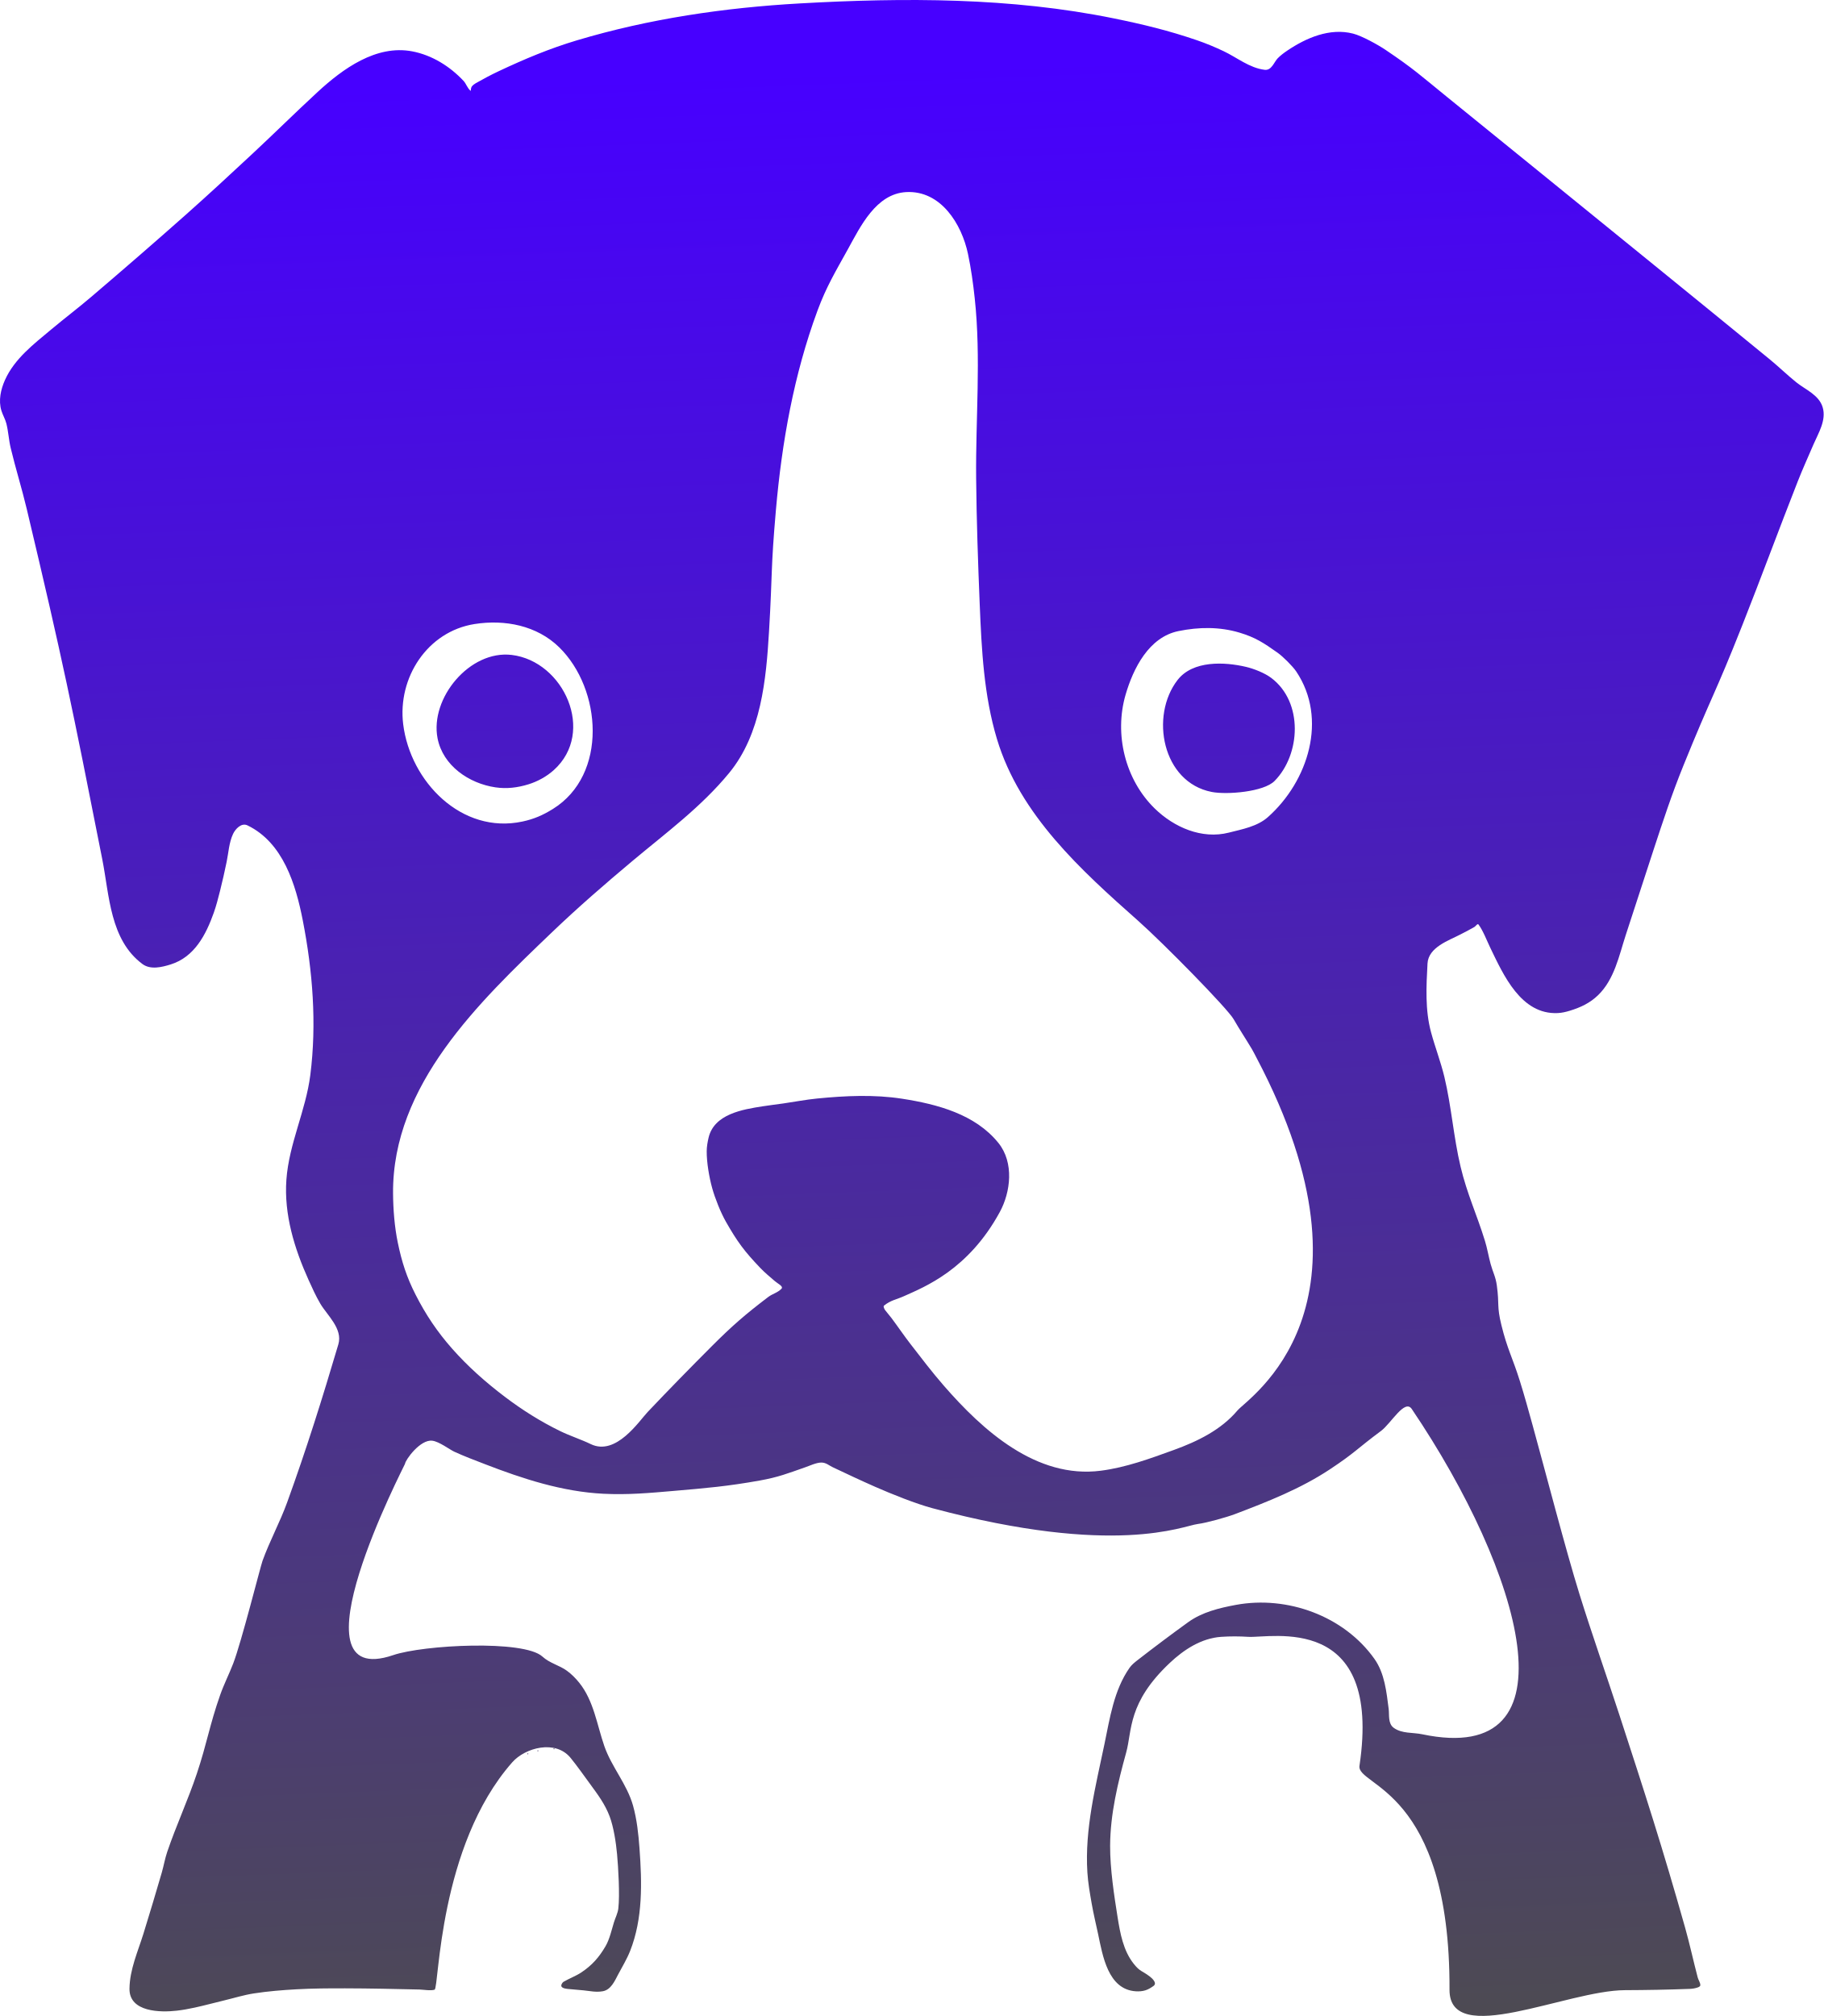
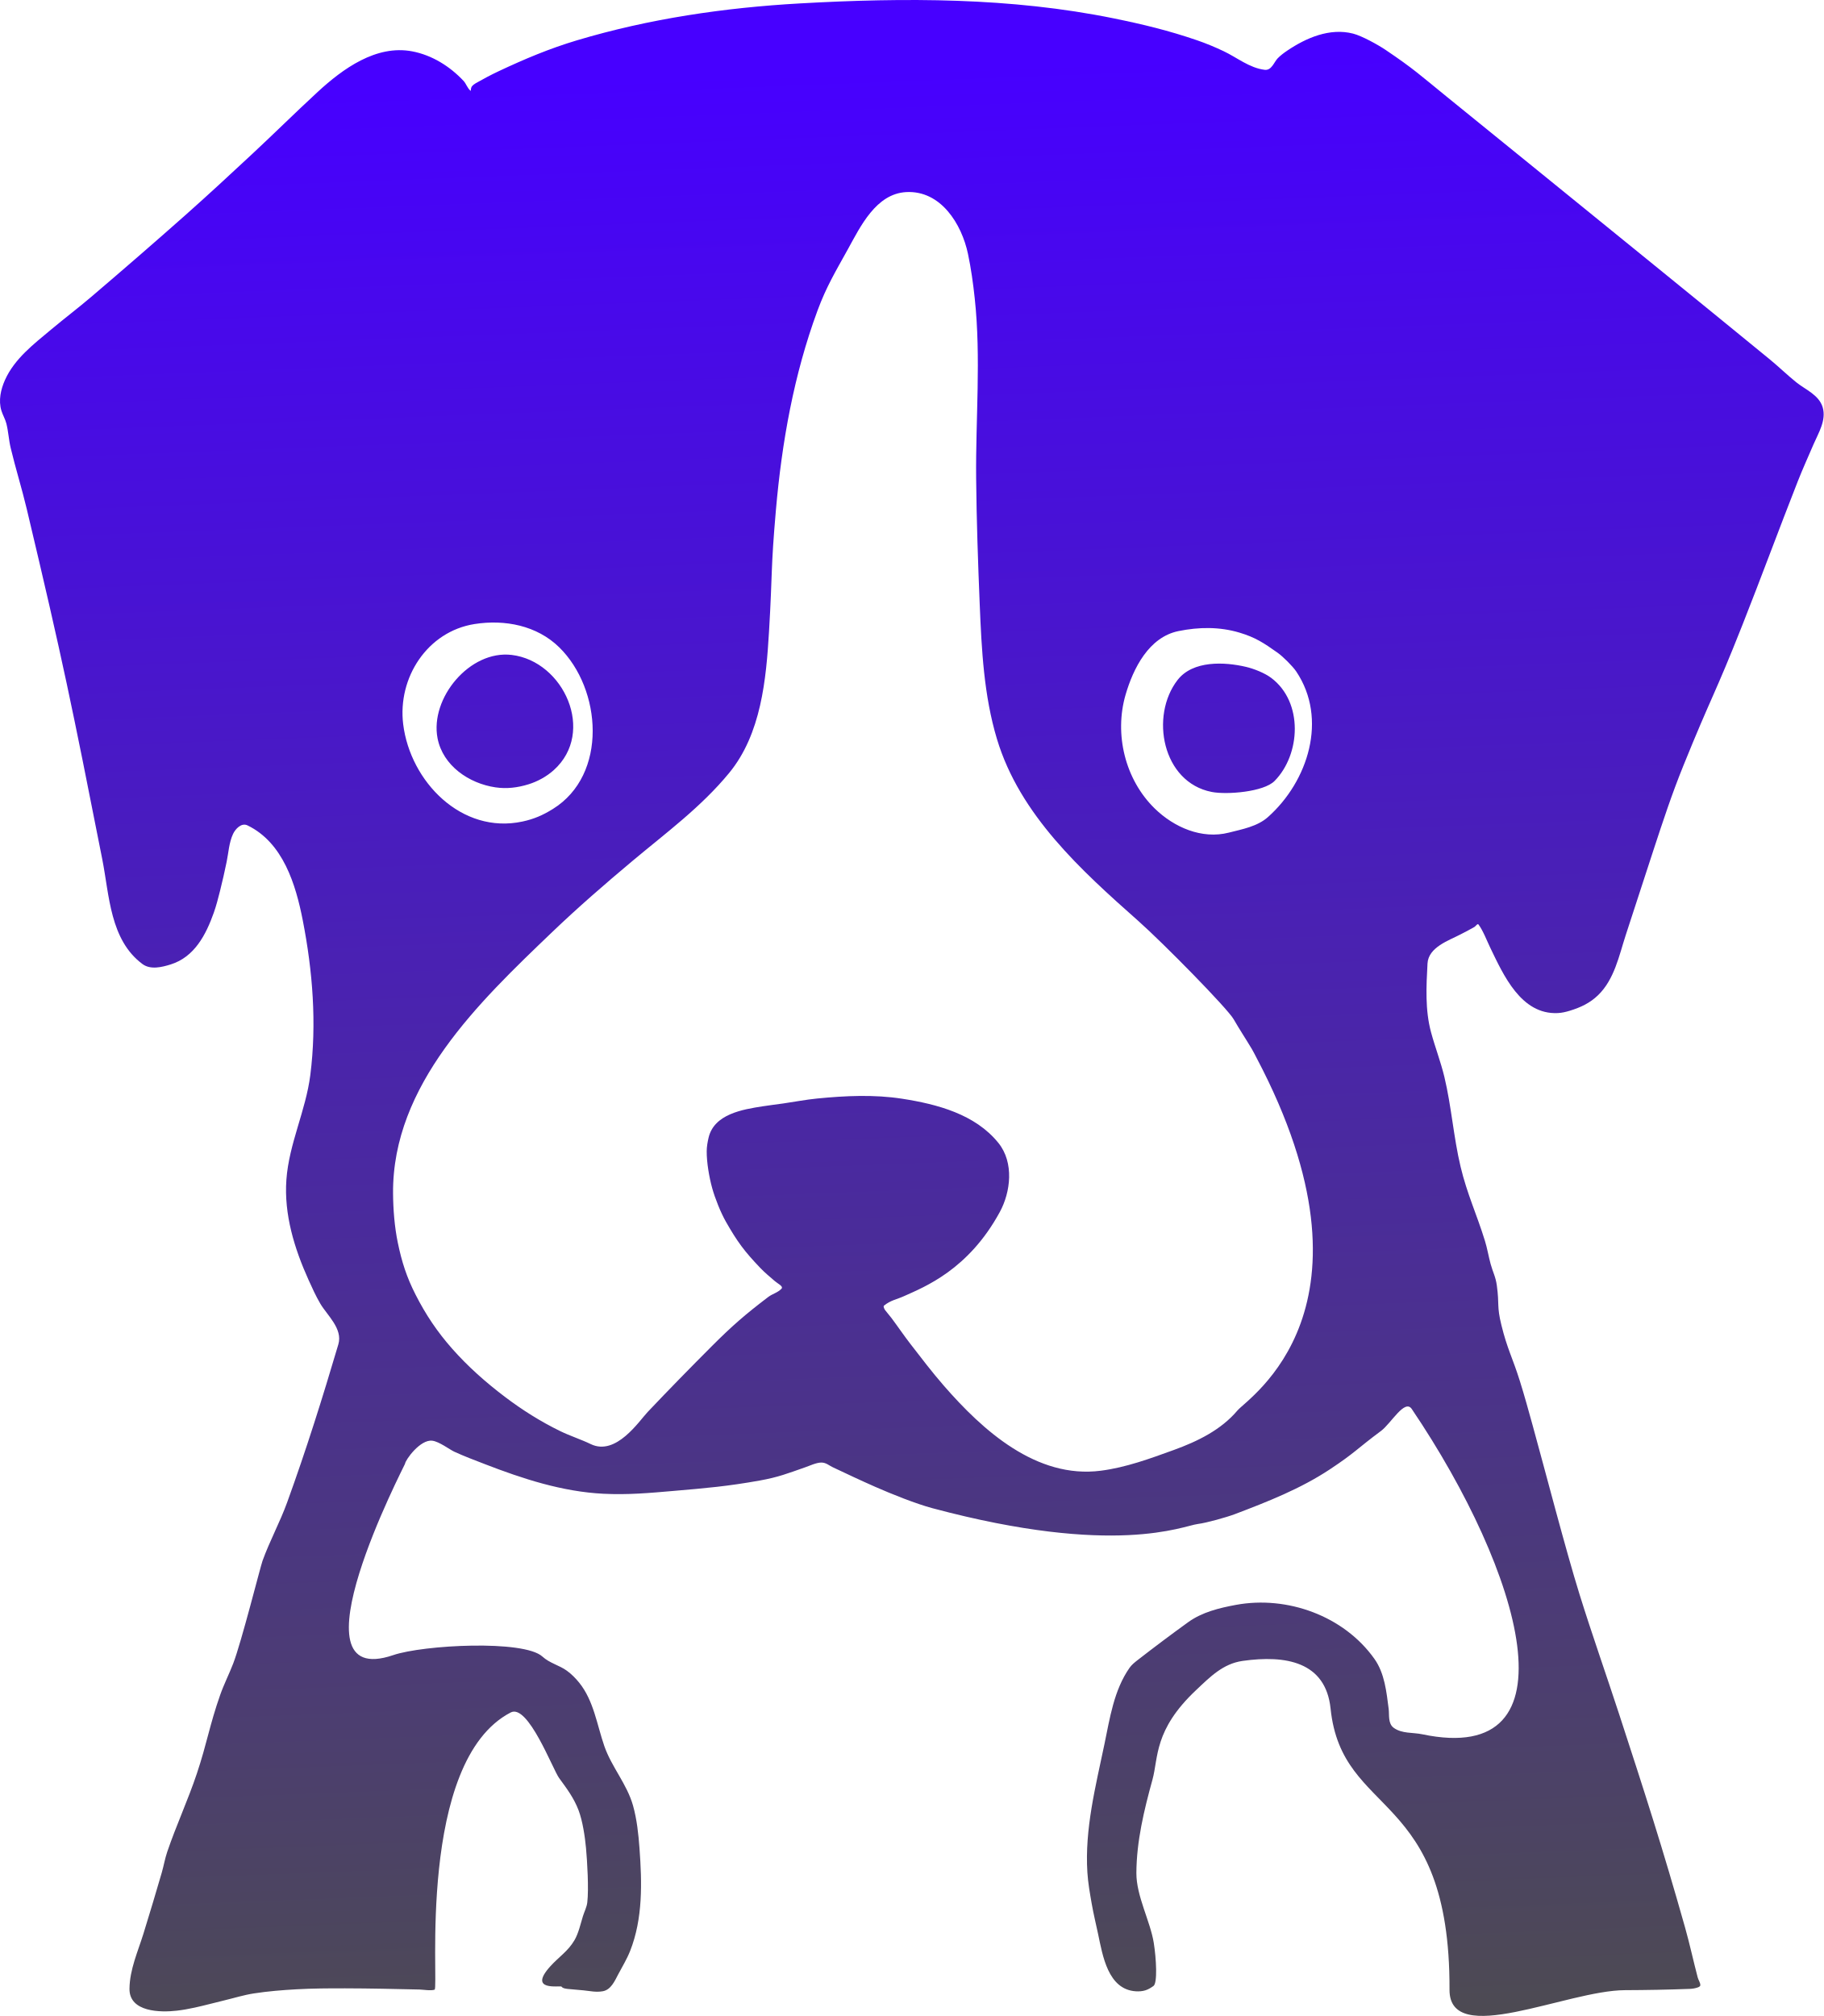
<svg xmlns="http://www.w3.org/2000/svg" width="100%" height="100%" viewBox="0 0 1774 1961" version="1.1" xml:space="preserve" style="fill-rule:evenodd;clip-rule:evenodd;stroke-linejoin:round;stroke-miterlimit:2;">
  <g id="Image">
    </g>
  <g id="path1" transform="matrix(0.979775,0,0,0.979775,-127.506,-45.3445)">
-     <path d="M258.691,2020.72C258.897,2001.63 267.039,1983.8 272.568,1965.97C278.803,1945.86 284.851,1925.68 290.729,1905.47C292.708,1898.66 293.859,1891.61 296.138,1884.89C305.042,1858.65 316.779,1833.42 325.564,1807.14C335.671,1776.91 338.167,1759.06 348.754,1728.97C352.488,1718.35 357.635,1708.28 361.681,1697.78C369.797,1676.72 388.608,1601.88 390.778,1595.87C397.888,1576.16 408.038,1557.65 415.185,1537.96C434.293,1485.31 450.164,1434.62 466.068,1380.93C470.665,1365.41 454.912,1352.03 448.191,1340.62C443.707,1333 440.062,1324.9 436.425,1316.85C422.42,1285.81 411.991,1251.94 414.48,1217.47C417.067,1181.66 433.734,1149.01 438.23,1113.56C444.719,1062.39 440.592,1010.41 430.735,959.966C423.795,924.457 411.227,882.866 375.899,865.739C369.69,862.73 363.723,869.461 361.495,874.264C357.446,882.992 357.067,892.75 355.148,901.966C353.16,911.515 351.05,921.042 348.66,930.497C346.793,937.881 344.932,945.289 342.382,952.465C334.65,974.229 323.222,996.429 299.581,1003.78C291.067,1006.42 279.641,1009.38 271.549,1003.36C239.274,979.339 238.763,935.224 231.699,899.466C201.464,746.406 192.761,703.263 156.668,551.466C151.844,531.177 145.575,511.251 140.736,490.966C138.85,483.059 138.471,474.837 136.508,466.949C135.383,462.431 132.87,458.359 131.511,453.906C128.446,443.863 130.901,432.909 135.061,423.583C144.498,402.425 163.761,387.797 180.919,373.432C193.988,362.49 207.596,352.198 220.567,341.141C252.195,314.182 283.621,286.982 314.702,259.394C337.005,239.597 358.879,219.322 380.704,198.999C402.533,178.673 423.728,157.671 445.658,137.453C470.336,114.701 503.576,90.454 539.38,97.261C559.083,101.007 576.878,112.156 590.452,126.689C593.004,129.423 594.254,134.048 597.355,136.391C597.814,136.739 597.511,135.246 597.677,134.694C597.95,133.786 598.059,132.754 598.668,132.028C599.758,130.73 601.136,129.652 602.611,128.817C609.998,124.632 617.496,120.625 625.178,117.011C650.953,104.886 675.629,94.484 702.964,86.311C774.819,64.825 849.485,53.893 924.248,49.677C1028.18,43.817 1133.61,43.673 1236.03,64.546C1265.08,70.465 1290.51,76.64 1318.58,86.256C1327.55,89.327 1336.31,92.995 1344.88,97.039C1358.24,103.341 1370.53,113.72 1385.74,115.598C1392.64,116.449 1395.1,107.833 1398.66,104.194C1401.51,101.285 1404.8,98.818 1408.18,96.539C1426.98,83.843 1450.39,73.723 1473.5,79.64C1482.36,81.907 1498.4,90.816 1505.86,95.855C1534.03,114.858 1540.34,121.049 1566.68,142.433C1597.34,167.322 1628.04,192.156 1658.68,217.068C1734.85,279.004 1811.17,340.767 1887.13,402.976C1896.18,410.388 1904.56,418.6 1913.68,425.924C1922.63,433.111 1936.11,438.334 1939.76,450.647C1943.57,463.539 1935.5,476.208 1930.72,487.321C1925.49,499.497 1920,511.569 1915.14,523.902C1896.42,571.457 1878.79,619.44 1859.99,666.966C1832.19,737.259 1829.91,736.169 1801.54,806.224C1789.87,835.047 1781.5,860.644 1771.79,890.162C1762.51,918.361 1753.34,946.597 1744.17,974.831C1737.56,995.203 1732.95,1018.65 1716.76,1034.31C1708.62,1042.17 1699.45,1046.43 1688.79,1049.71C1684.86,1050.92 1680.8,1051.87 1676.69,1052.06C1640.23,1053.74 1622.76,1014.16 1609.63,986.966C1606.5,980.483 1602.46,969.915 1598.03,964.096C1597.06,962.834 1595.34,965.792 1593.97,966.596C1589.48,969.239 1584.78,971.535 1580.16,973.966C1568.78,979.963 1548.29,986.579 1547.42,1002.92C1546.21,1025.53 1544.95,1048.88 1550.92,1071.05C1554.94,1085.97 1560.58,1100.44 1564.18,1115.47C1571.21,1144.83 1573.26,1175.25 1580.27,1204.62C1586.74,1231.72 1596.26,1251.68 1604.45,1278.22C1606.77,1285.72 1608.01,1293.52 1610.07,1301.1C1612.38,1309.56 1615.07,1313.76 1616.26,1322.54C1618.92,1342.08 1616.04,1342.5 1620.78,1361.8C1626.69,1385.89 1631.74,1393.79 1639.13,1417.39C1643.65,1431.81 1647.66,1446.4 1651.69,1460.97C1663.85,1504.9 1684.72,1585.38 1698.29,1628.93C1710.83,1669.2 1724.91,1708.97 1738,1749.06C1763.83,1828.25 1780.5,1879.8 1803.16,1959.97C1807.79,1976.35 1811.34,1993.02 1815.68,2009.48C1816.38,2012.1 1818.29,2014.48 1818.28,2017.19C1818.27,2018.34 1816.74,2019.05 1815.65,2019.43C1813.13,2020.31 1810.45,2020.74 1807.79,2020.84C1786.37,2021.64 1764.93,2022.03 1743.5,2022.11C1685.42,2022.32 1569.06,2079.79 1569.27,2021.71C1569.98,1821.73 1476.81,1819.92 1479.88,1799.35C1502.66,1646.71 1391.97,1672.76 1369.52,1671.33C1360.53,1670.76 1351.48,1670.72 1342.5,1671.34C1322.75,1672.71 1305.45,1684.12 1291.55,1697.22C1249.49,1736.85 1254.33,1764.14 1248.27,1786.12C1239.94,1816.32 1232.45,1847.28 1232.31,1878.8C1232.21,1901.59 1236.33,1928.4 1239.74,1949.78C1242.28,1965.64 1245.37,1982.87 1255.71,1995.88C1262.24,2004.1 1263.8,2002.47 1271.89,2008.71C1273.79,2010.17 1279.43,2015.05 1275.37,2017.94C1272.85,2019.73 1270.15,2021.42 1267.19,2022.31C1264.21,2023.22 1261,2023.43 1257.89,2023.24C1230.05,2021.54 1224.88,1987.51 1220.36,1966.33C1218.2,1956.22 1215.75,1946.15 1213.98,1935.96C1212.2,1925.77 1210.38,1915.54 1209.73,1905.21C1207,1862.21 1217.91,1819.77 1226.61,1778.14C1232.02,1752.28 1236.01,1724.32 1251.63,1702.03C1253.74,1699.02 1256.71,1696.67 1259.61,1694.41C1276.13,1681.57 1292.87,1669 1309.84,1656.76C1323.67,1646.78 1340.77,1642.64 1357.22,1639.6C1408.11,1630.19 1464.49,1650.55 1494.73,1693.23C1504.92,1707.61 1506.67,1726 1508.86,1742.82C1509.64,1748.81 1507.98,1757.38 1513.9,1761.67C1522.09,1767.61 1532.85,1766.1 1542.12,1768.05C1697.72,1800.76 1641.39,1607.36 1531.81,1445.14C1524.81,1434.78 1511.3,1459.44 1501.27,1466.9C1476.96,1484.97 1475.74,1488.32 1450.44,1505.07C1421.36,1524.33 1388.61,1537.2 1356.18,1549.5C1348.03,1552.59 1328.01,1558.23 1319.32,1559.3C1304.63,1561.13 1237.44,1592.15 1056.06,1543.67C1039.24,1539.17 1015.1,1529.44 999.18,1522.44C985.025,1516.22 971.038,1509.62 957.059,1503.01C953.09,1501.13 950.25,1498.26 945.499,1498.3C940.658,1498.34 934.126,1501.4 929.729,1502.95C912.254,1509.09 902.885,1512.82 884.579,1516.12C852.519,1521.88 831.098,1523.69 798.68,1526.48C774.59,1528.56 753.425,1530.48 729.204,1529.28C688.364,1527.25 649.087,1514.41 611.265,1499.76C601.17,1495.85 591.01,1492.06 581.18,1487.53C576.415,1485.33 566.321,1477.53 559.376,1476.62C547.394,1475.06 532.564,1495.73 532.236,1499.58C532.152,1500.56 415.138,1725.33 520.465,1689.5C550.579,1679.25 650.266,1674.1 668.66,1690.92C675.87,1697.51 685.421,1699.5 692.95,1704.97C697.56,1708.32 701.649,1712.44 705.224,1716.88C719.656,1734.79 722.863,1758.84 730.131,1779.78C737.356,1800.59 752.637,1817.52 758.635,1838.88C762.463,1852.51 764.031,1867.26 765.058,1881.31C767.544,1915.33 768.516,1951.02 755.689,1983.34C752.496,1991.38 747.935,1998.82 743.886,2006.47C740.545,2012.78 736.776,2021.78 728.551,2023.2C721.773,2024.37 716.295,2022.99 709.605,2022.31C704.56,2021.79 699.498,2021.46 694.453,2020.95C692.634,2020.76 688.923,2020.48 687.679,2018.62C686.736,2017.21 688.485,2014.48 689.547,2013.85C695.301,2010.46 701.711,2008.22 707.268,2004.52C718,1997.37 724.864,1989.56 731.341,1978.48C735.336,1971.64 737.398,1962.27 739.668,1954.83C741.077,1950.21 743.477,1945.82 744.04,1941.02C745.613,1927.62 744.01,1900.36 742.775,1887.03C741.732,1875.77 739.427,1860.17 735.38,1849.51C730.74,1837.29 723.689,1827.96 716.075,1817.53C709.709,1808.82 703.495,1799.98 696.708,1791.59C681.737,1773.08 651.5,1781.39 638.736,1795.87C565.256,1879.25 566.156,2020.05 561.611,2021.63C557.953,2022.91 550.135,2021.55 546.492,2021.47C521.983,2020.93 497.473,2020.34 472.958,2020.3C456.799,2020.27 440.625,2020.35 424.49,2021.25C410.355,2022.03 396.208,2023.19 382.215,2025.34C372.25,2026.87 362.579,2029.92 352.775,2032.27C342.964,2034.62 333.231,2037.3 323.373,2039.44C317.553,2040.71 311.681,2041.78 305.765,2042.47C289.688,2044.35 258.439,2044.08 258.693,2020.72L258.691,2020.72ZM680.678,1782.47C680.678,1782.4 680.662,1782.33 680.635,1782.28C680.573,1782.14 680.458,1782.02 680.313,1781.98C680.005,1781.9 679.686,1782.15 679.678,1782.47C679.671,1782.72 679.914,1782.96 680.167,1782.97C680.432,1782.98 680.678,1782.73 680.678,1782.47ZM1223.09,1506.4C1248.16,1503.16 1272.1,1494.32 1295.69,1485.76C1319.04,1477.29 1342.45,1465.92 1358.78,1446.55C1369.48,1433.86 1508.87,1345.39 1377.68,1096.47C1376.17,1093.61 1374.76,1090.69 1373.11,1087.9C1367.17,1077.91 1360.72,1068.23 1354.93,1058.14C1348.72,1047.32 1285.02,982.531 1260.26,960.574C1203.41,910.181 1142.66,855.313 1119.97,780.032C1106.93,736.769 1104.69,691.115 1102.84,646.319C1101.13,604.604 1099.69,562.867 1099.29,521.118C1098.71,461.642 1104.27,401.842 1097.89,342.468C1096.3,327.662 1094.26,312.869 1091.18,298.299C1084.91,268.636 1064.21,235.152 1029.86,236.987C999.882,238.588 984.407,271.167 971.979,293.663C959.777,315.749 950.579,330.855 941.791,354.632C918.3,418.186 906.381,485.4 900.488,552.704C895.221,612.864 897.236,612.862 893.66,673.116C890.824,720.889 885.853,775.031 854.052,813.694C826.196,847.559 791.709,872.851 758.223,900.897C730.7,923.949 703.894,947.202 677.956,972.042C605.996,1040.96 519.536,1123.25 520.376,1231.13C520.5,1247.09 521.848,1264.34 525.088,1280C529.037,1299.08 533.866,1314.19 542.725,1331.59C552.866,1351.51 564.232,1368.47 579.034,1385.23C594.802,1403.1 612.423,1418.65 631.378,1433.03C648.578,1446.07 666.886,1457.6 686.304,1467.07C696.194,1471.89 706.772,1475.21 716.678,1479.99C741.746,1492.11 764.715,1457.02 773.178,1448.09C794.138,1425.96 815.465,1404.19 837.002,1382.62C857.004,1362.6 870.161,1351.19 892.687,1334.06C897.217,1330.61 901.915,1329.89 906.011,1325.75C907.471,1324.27 905.285,1322.51 904.518,1321.9C902.871,1320.59 901.015,1319.54 899.417,1318.16C894.483,1313.91 889.44,1309.76 884.944,1305.05C869.082,1288.44 862.254,1279.21 850.88,1259.27C845.683,1250.15 840.05,1236.01 837.244,1225.92C834.255,1215.17 831.705,1200.36 831.788,1189.15C831.82,1184.71 832.605,1180.28 833.598,1175.95C839.035,1152.25 867.512,1147.72 887.481,1144.6C894.23,1143.54 901.02,1142.76 907.782,1141.79C918.986,1140.19 930.116,1138 941.38,1136.89C969.404,1134.13 997.943,1132.76 1025.9,1137.11C1060.55,1142.5 1098.4,1152.42 1121.42,1181.02C1137.16,1200.58 1133.52,1229.83 1122.8,1249.54C1091.54,1307.01 1048.05,1323.9 1027.68,1333.09C1020.07,1336.53 1014.45,1337.1 1007.78,1342.52C1006.73,1343.38 1008.5,1346.42 1008.88,1346.92C1010.89,1349.62 1013.19,1352.09 1015.21,1354.79C1021.56,1363.27 1027.48,1372.06 1033.96,1380.44C1044.77,1394.41 1055.48,1408.5 1067.07,1421.83C1105.75,1466.32 1159.07,1514.66 1223.09,1506.4L1223.09,1506.4ZM1350.18,872.906C1363.22,869.572 1378.39,866.894 1388.95,857.514C1428.94,821.979 1448.63,760.026 1417.14,712.994C1413.6,707.701 1403.81,698.028 1398.7,694.398C1384.69,684.457 1376.45,679.079 1360.9,674.402C1340.97,668.404 1320.49,668.697 1300.22,672.812C1270.72,678.801 1255.26,709.93 1247.67,735.969C1236.23,775.261 1247.17,820.273 1276.63,848.991C1295.7,867.586 1323.33,879.768 1350.18,872.906ZM1333.18,832.523C1283.96,822.936 1271.72,756.914 1299.28,721.37C1314.47,701.776 1345.99,703.342 1367.26,708.359C1375.12,710.213 1385.74,714.407 1392.27,719.311C1424.32,743.405 1421.51,795.391 1395.54,821.657C1384.82,832.496 1348.28,835.466 1333.18,832.523ZM648.959,861.878C660.433,859.405 669.131,855.586 679.076,849.418C733.829,815.456 727.571,730.369 685.406,688.987C663.223,667.215 631.314,661.099 601.295,665.829C554.375,673.223 524.742,719.212 530.439,765.322C537.451,822.081 588.416,874.924 648.959,861.878ZM622.059,827.966C595.761,824.113 569.793,806.425 564.542,779.162C556.894,739.447 596.511,691.449 638.238,696.502C689.864,702.754 721.857,773.141 679.964,810.829C672.834,817.243 663.811,822.189 654.661,824.997C643.945,828.284 633.224,829.602 622.059,827.966ZM653.678,1787.47C653.678,1787.16 653.997,1786.89 654.3,1786.98C654.451,1787.03 654.562,1787.14 654.633,1787.27C654.662,1787.33 654.678,1787.4 654.678,1787.47C654.678,1787.53 654.662,1787.61 654.633,1787.66C654.562,1787.8 654.451,1787.91 654.3,1787.95C653.997,1788.04 653.678,1787.78 653.678,1787.47ZM663.678,1784.47C663.678,1784.2 663.924,1783.95 664.189,1783.96C664.442,1783.97 664.685,1784.21 664.678,1784.47C664.67,1784.78 664.351,1785.04 664.043,1784.95C663.898,1784.91 663.783,1784.79 663.721,1784.66C663.694,1784.6 663.678,1784.53 663.678,1784.47Z" style="fill:url(#_Linear1);fill-rule:nonzero;" />
+     <path d="M258.691,2020.72C258.897,2001.63 267.039,1983.8 272.568,1965.97C278.803,1945.86 284.851,1925.68 290.729,1905.47C292.708,1898.66 293.859,1891.61 296.138,1884.89C305.042,1858.65 316.779,1833.42 325.564,1807.14C335.671,1776.91 338.167,1759.06 348.754,1728.97C352.488,1718.35 357.635,1708.28 361.681,1697.78C369.797,1676.72 388.608,1601.88 390.778,1595.87C397.888,1576.16 408.038,1557.65 415.185,1537.96C434.293,1485.31 450.164,1434.62 466.068,1380.93C470.665,1365.41 454.912,1352.03 448.191,1340.62C443.707,1333 440.062,1324.9 436.425,1316.85C422.42,1285.81 411.991,1251.94 414.48,1217.47C417.067,1181.66 433.734,1149.01 438.23,1113.56C444.719,1062.39 440.592,1010.41 430.735,959.966C423.795,924.457 411.227,882.866 375.899,865.739C369.69,862.73 363.723,869.461 361.495,874.264C357.446,882.992 357.067,892.75 355.148,901.966C353.16,911.515 351.05,921.042 348.66,930.497C346.793,937.881 344.932,945.289 342.382,952.465C334.65,974.229 323.222,996.429 299.581,1003.78C291.067,1006.42 279.641,1009.38 271.549,1003.36C239.274,979.339 238.763,935.224 231.699,899.466C201.464,746.406 192.761,703.263 156.668,551.466C151.844,531.177 145.575,511.251 140.736,490.966C138.85,483.059 138.471,474.837 136.508,466.949C135.383,462.431 132.87,458.359 131.511,453.906C128.446,443.863 130.901,432.909 135.061,423.583C144.498,402.425 163.761,387.797 180.919,373.432C193.988,362.49 207.596,352.198 220.567,341.141C252.195,314.182 283.621,286.982 314.702,259.394C337.005,239.597 358.879,219.322 380.704,198.999C402.533,178.673 423.728,157.671 445.658,137.453C470.336,114.701 503.576,90.454 539.38,97.261C559.083,101.007 576.878,112.156 590.452,126.689C593.004,129.423 594.254,134.048 597.355,136.391C597.814,136.739 597.511,135.246 597.677,134.694C597.95,133.786 598.059,132.754 598.668,132.028C599.758,130.73 601.136,129.652 602.611,128.817C609.998,124.632 617.496,120.625 625.178,117.011C650.953,104.886 675.629,94.484 702.964,86.311C774.819,64.825 849.485,53.893 924.248,49.677C1028.18,43.817 1133.61,43.673 1236.03,64.546C1265.08,70.465 1290.51,76.64 1318.58,86.256C1327.55,89.327 1336.31,92.995 1344.88,97.039C1358.24,103.341 1370.53,113.72 1385.74,115.598C1392.64,116.449 1395.1,107.833 1398.66,104.194C1401.51,101.285 1404.8,98.818 1408.18,96.539C1426.98,83.843 1450.39,73.723 1473.5,79.64C1482.36,81.907 1498.4,90.816 1505.86,95.855C1534.03,114.858 1540.34,121.049 1566.68,142.433C1597.34,167.322 1628.04,192.156 1658.68,217.068C1734.85,279.004 1811.17,340.767 1887.13,402.976C1896.18,410.388 1904.56,418.6 1913.68,425.924C1922.63,433.111 1936.11,438.334 1939.76,450.647C1943.57,463.539 1935.5,476.208 1930.72,487.321C1925.49,499.497 1920,511.569 1915.14,523.902C1896.42,571.457 1878.79,619.44 1859.99,666.966C1832.19,737.259 1829.91,736.169 1801.54,806.224C1789.87,835.047 1781.5,860.644 1771.79,890.162C1762.51,918.361 1753.34,946.597 1744.17,974.831C1737.56,995.203 1732.95,1018.65 1716.76,1034.31C1708.62,1042.17 1699.45,1046.43 1688.79,1049.71C1684.86,1050.92 1680.8,1051.87 1676.69,1052.06C1640.23,1053.74 1622.76,1014.16 1609.63,986.966C1606.5,980.483 1602.46,969.915 1598.03,964.096C1597.06,962.834 1595.34,965.792 1593.97,966.596C1589.48,969.239 1584.78,971.535 1580.16,973.966C1568.78,979.963 1548.29,986.579 1547.42,1002.92C1546.21,1025.53 1544.95,1048.88 1550.92,1071.05C1554.94,1085.97 1560.58,1100.44 1564.18,1115.47C1571.21,1144.83 1573.26,1175.25 1580.27,1204.62C1586.74,1231.72 1596.26,1251.68 1604.45,1278.22C1606.77,1285.72 1608.01,1293.52 1610.07,1301.1C1612.38,1309.56 1615.07,1313.76 1616.26,1322.54C1618.92,1342.08 1616.04,1342.5 1620.78,1361.8C1626.69,1385.89 1631.74,1393.79 1639.13,1417.39C1643.65,1431.81 1647.66,1446.4 1651.69,1460.97C1663.85,1504.9 1684.72,1585.38 1698.29,1628.93C1710.83,1669.2 1724.91,1708.97 1738,1749.06C1763.83,1828.25 1780.5,1879.8 1803.16,1959.97C1807.79,1976.35 1811.34,1993.02 1815.68,2009.48C1816.38,2012.1 1818.29,2014.48 1818.28,2017.19C1818.27,2018.34 1816.74,2019.05 1815.65,2019.43C1813.13,2020.31 1810.45,2020.74 1807.79,2020.84C1786.37,2021.64 1764.93,2022.03 1743.5,2022.11C1685.42,2022.32 1569.06,2079.79 1569.27,2021.71C1569.98,1821.73 1462.57,1851.94 1451.19,1742.58C1446.33,1695.86 1406.48,1689.23 1363.92,1695.22C1344.31,1697.98 1331.52,1711.16 1317.62,1724.26C1275.56,1763.89 1280.4,1791.18 1274.34,1813.16C1266.01,1843.36 1258.51,1874.32 1258.38,1905.84C1258.28,1928.63 1272.23,1953.76 1275.64,1975.13C1278.17,1990.99 1279.43,2015.05 1275.37,2017.94C1272.85,2019.73 1270.15,2021.42 1267.19,2022.31C1264.21,2023.22 1261,2023.43 1257.89,2023.24C1230.05,2021.54 1224.88,1987.51 1220.36,1966.33C1218.2,1956.22 1215.75,1946.15 1213.98,1935.96C1212.2,1925.77 1210.38,1915.54 1209.73,1905.21C1207,1862.21 1217.91,1819.77 1226.61,1778.14C1232.02,1752.28 1236.01,1724.32 1251.63,1702.03C1253.74,1699.02 1256.71,1696.67 1259.61,1694.41C1276.13,1681.57 1292.87,1669 1309.84,1656.76C1323.67,1646.78 1340.77,1642.64 1357.22,1639.6C1408.11,1630.19 1464.49,1650.55 1494.73,1693.23C1504.92,1707.61 1506.67,1726 1508.86,1742.82C1509.64,1748.81 1507.98,1757.38 1513.9,1761.67C1522.09,1767.61 1532.85,1766.1 1542.12,1768.05C1697.72,1800.76 1641.39,1607.36 1531.81,1445.14C1524.81,1434.78 1511.3,1459.44 1501.27,1466.9C1476.96,1484.97 1475.74,1488.32 1450.44,1505.07C1421.36,1524.33 1388.61,1537.2 1356.18,1549.5C1348.03,1552.59 1328.01,1558.23 1319.32,1559.3C1304.63,1561.13 1237.44,1592.15 1056.06,1543.67C1039.24,1539.17 1015.1,1529.44 999.18,1522.44C985.025,1516.22 971.038,1509.62 957.059,1503.01C953.09,1501.13 950.25,1498.26 945.499,1498.3C940.658,1498.34 934.126,1501.4 929.729,1502.95C912.254,1509.09 902.885,1512.82 884.579,1516.12C852.519,1521.88 831.098,1523.69 798.68,1526.48C774.59,1528.56 753.425,1530.48 729.204,1529.28C688.364,1527.25 649.087,1514.41 611.265,1499.76C601.17,1495.85 591.01,1492.06 581.18,1487.53C576.415,1485.33 566.321,1477.53 559.376,1476.62C547.394,1475.06 532.564,1495.73 532.236,1499.58C532.152,1500.56 415.138,1725.33 520.465,1689.5C550.579,1679.25 650.266,1674.1 668.66,1690.92C675.87,1697.51 685.421,1699.5 692.95,1704.97C697.56,1708.32 701.649,1712.44 705.224,1716.88C719.656,1734.79 722.863,1758.84 730.131,1779.78C737.356,1800.59 752.637,1817.52 758.635,1838.88C762.463,1852.51 764.031,1867.26 765.058,1881.31C767.544,1915.33 768.516,1951.02 755.689,1983.34C752.496,1991.38 747.935,1998.82 743.886,2006.47C740.545,2012.78 736.776,2021.78 728.551,2023.2C721.773,2024.37 716.295,2022.99 709.605,2022.31C704.56,2021.79 699.498,2021.46 694.453,2020.95C692.634,2020.76 688.923,2020.48 687.679,2018.62C686.736,2017.21 653.605,2023.8 676.446,1998.51C685.089,1988.94 694.041,1983.55 700.518,1972.47C704.513,1965.63 706.575,1956.26 708.846,1948.82C710.254,1944.2 712.655,1939.81 713.217,1935.02C714.79,1921.62 713.187,1894.36 711.952,1881.02C710.91,1869.77 708.605,1854.17 704.557,1843.51C699.918,1831.28 692.867,1821.95 685.252,1811.53C678.887,1802.81 654.367,1737.51 637.229,1746.39C543.58,1794.94 566.156,2020.05 561.611,2021.63C557.953,2022.91 550.135,2021.55 546.492,2021.47C521.983,2020.93 497.473,2020.34 472.958,2020.3C456.799,2020.27 440.625,2020.35 424.49,2021.25C410.355,2022.03 396.208,2023.19 382.215,2025.34C372.25,2026.87 362.579,2029.92 352.775,2032.27C342.964,2034.62 333.231,2037.3 323.373,2039.44C317.553,2040.71 311.681,2041.78 305.765,2042.47C289.688,2044.35 258.439,2044.08 258.693,2020.72L258.691,2020.72ZM1223.09,1506.4C1248.16,1503.16 1272.1,1494.32 1295.69,1485.76C1319.04,1477.29 1342.45,1465.92 1358.78,1446.55C1369.48,1433.86 1508.87,1345.39 1377.68,1096.47C1376.17,1093.61 1374.76,1090.69 1373.11,1087.9C1367.17,1077.91 1360.72,1068.23 1354.93,1058.14C1348.72,1047.32 1285.02,982.531 1260.26,960.574C1203.41,910.181 1142.66,855.313 1119.97,780.032C1106.93,736.769 1104.69,691.115 1102.84,646.319C1101.13,604.604 1099.69,562.867 1099.29,521.118C1098.71,461.642 1104.27,401.842 1097.89,342.468C1096.3,327.662 1094.26,312.869 1091.18,298.299C1084.91,268.636 1064.21,235.152 1029.86,236.987C999.882,238.588 984.407,271.167 971.979,293.663C959.777,315.749 950.579,330.855 941.791,354.632C918.3,418.186 906.381,485.4 900.488,552.704C895.221,612.864 897.236,612.862 893.66,673.116C890.824,720.889 885.853,775.031 854.052,813.694C826.196,847.559 791.709,872.851 758.223,900.897C730.7,923.949 703.894,947.202 677.956,972.042C605.996,1040.96 519.536,1123.25 520.376,1231.13C520.5,1247.09 521.848,1264.34 525.088,1280C529.037,1299.08 533.866,1314.19 542.725,1331.59C552.866,1351.51 564.232,1368.47 579.034,1385.23C594.802,1403.1 612.423,1418.65 631.378,1433.03C648.578,1446.07 666.886,1457.6 686.304,1467.07C696.194,1471.89 706.772,1475.21 716.678,1479.99C741.746,1492.11 764.715,1457.02 773.178,1448.09C794.138,1425.96 815.465,1404.19 837.002,1382.62C857.004,1362.6 870.161,1351.19 892.687,1334.06C897.217,1330.61 901.915,1329.89 906.011,1325.75C907.471,1324.27 905.285,1322.51 904.518,1321.9C902.871,1320.59 901.015,1319.54 899.417,1318.16C894.483,1313.91 889.44,1309.76 884.944,1305.05C869.082,1288.44 862.254,1279.21 850.88,1259.27C845.683,1250.15 840.05,1236.01 837.244,1225.92C834.255,1215.17 831.705,1200.36 831.788,1189.15C831.82,1184.71 832.605,1180.28 833.598,1175.95C839.035,1152.25 867.512,1147.72 887.481,1144.6C894.23,1143.54 901.02,1142.76 907.782,1141.79C918.986,1140.19 930.116,1138 941.38,1136.89C969.404,1134.13 997.943,1132.76 1025.9,1137.11C1060.55,1142.5 1098.4,1152.42 1121.42,1181.02C1137.16,1200.58 1133.52,1229.83 1122.8,1249.54C1091.54,1307.01 1048.05,1323.9 1027.68,1333.09C1020.07,1336.53 1014.45,1337.1 1007.78,1342.52C1006.73,1343.38 1008.5,1346.42 1008.88,1346.92C1010.89,1349.62 1013.19,1352.09 1015.21,1354.79C1021.56,1363.27 1027.48,1372.06 1033.96,1380.44C1044.77,1394.41 1055.48,1408.5 1067.07,1421.83C1105.75,1466.32 1159.07,1514.66 1223.09,1506.4L1223.09,1506.4ZM1350.18,872.906C1363.22,869.572 1378.39,866.894 1388.95,857.514C1428.94,821.979 1448.63,760.026 1417.14,712.994C1413.6,707.701 1403.81,698.028 1398.7,694.398C1384.69,684.457 1376.45,679.079 1360.9,674.402C1340.97,668.404 1320.49,668.697 1300.22,672.812C1270.72,678.801 1255.26,709.93 1247.67,735.969C1236.23,775.261 1247.17,820.273 1276.63,848.991C1295.7,867.586 1323.33,879.768 1350.18,872.906ZM1333.18,832.523C1283.96,822.936 1271.72,756.914 1299.28,721.37C1314.47,701.776 1345.99,703.342 1367.26,708.359C1375.12,710.213 1385.74,714.407 1392.27,719.311C1424.32,743.405 1421.51,795.391 1395.54,821.657C1384.82,832.496 1348.28,835.466 1333.18,832.523ZM648.959,861.878C660.433,859.405 669.131,855.586 679.076,849.418C733.829,815.456 727.571,730.369 685.406,688.987C663.223,667.215 631.314,661.099 601.295,665.829C554.375,673.223 524.742,719.212 530.439,765.322C537.451,822.081 588.416,874.924 648.959,861.878ZM622.059,827.966C595.761,824.113 569.793,806.425 564.542,779.162C556.894,739.447 596.511,691.449 638.238,696.502C689.864,702.754 721.857,773.141 679.964,810.829C672.834,817.243 663.811,822.189 654.661,824.997C643.945,828.284 633.224,829.602 622.059,827.966Z" style="fill:url(#_Linear1);fill-rule:nonzero;" />
  </g>
  <defs>
    <linearGradient id="_Linear1" x1="0" y1="0" x2="1" y2="0" gradientUnits="userSpaceOnUse" gradientTransform="matrix(42.8427,1996.97,-1996.97,42.8427,807.992,127.821)">
      <stop offset="0" style="stop-color:rgb(71,0,255);stop-opacity:1" />
      <stop offset="1" style="stop-color:rgb(77,77,77);stop-opacity:1" />
    </linearGradient>
  </defs>
</svg>
